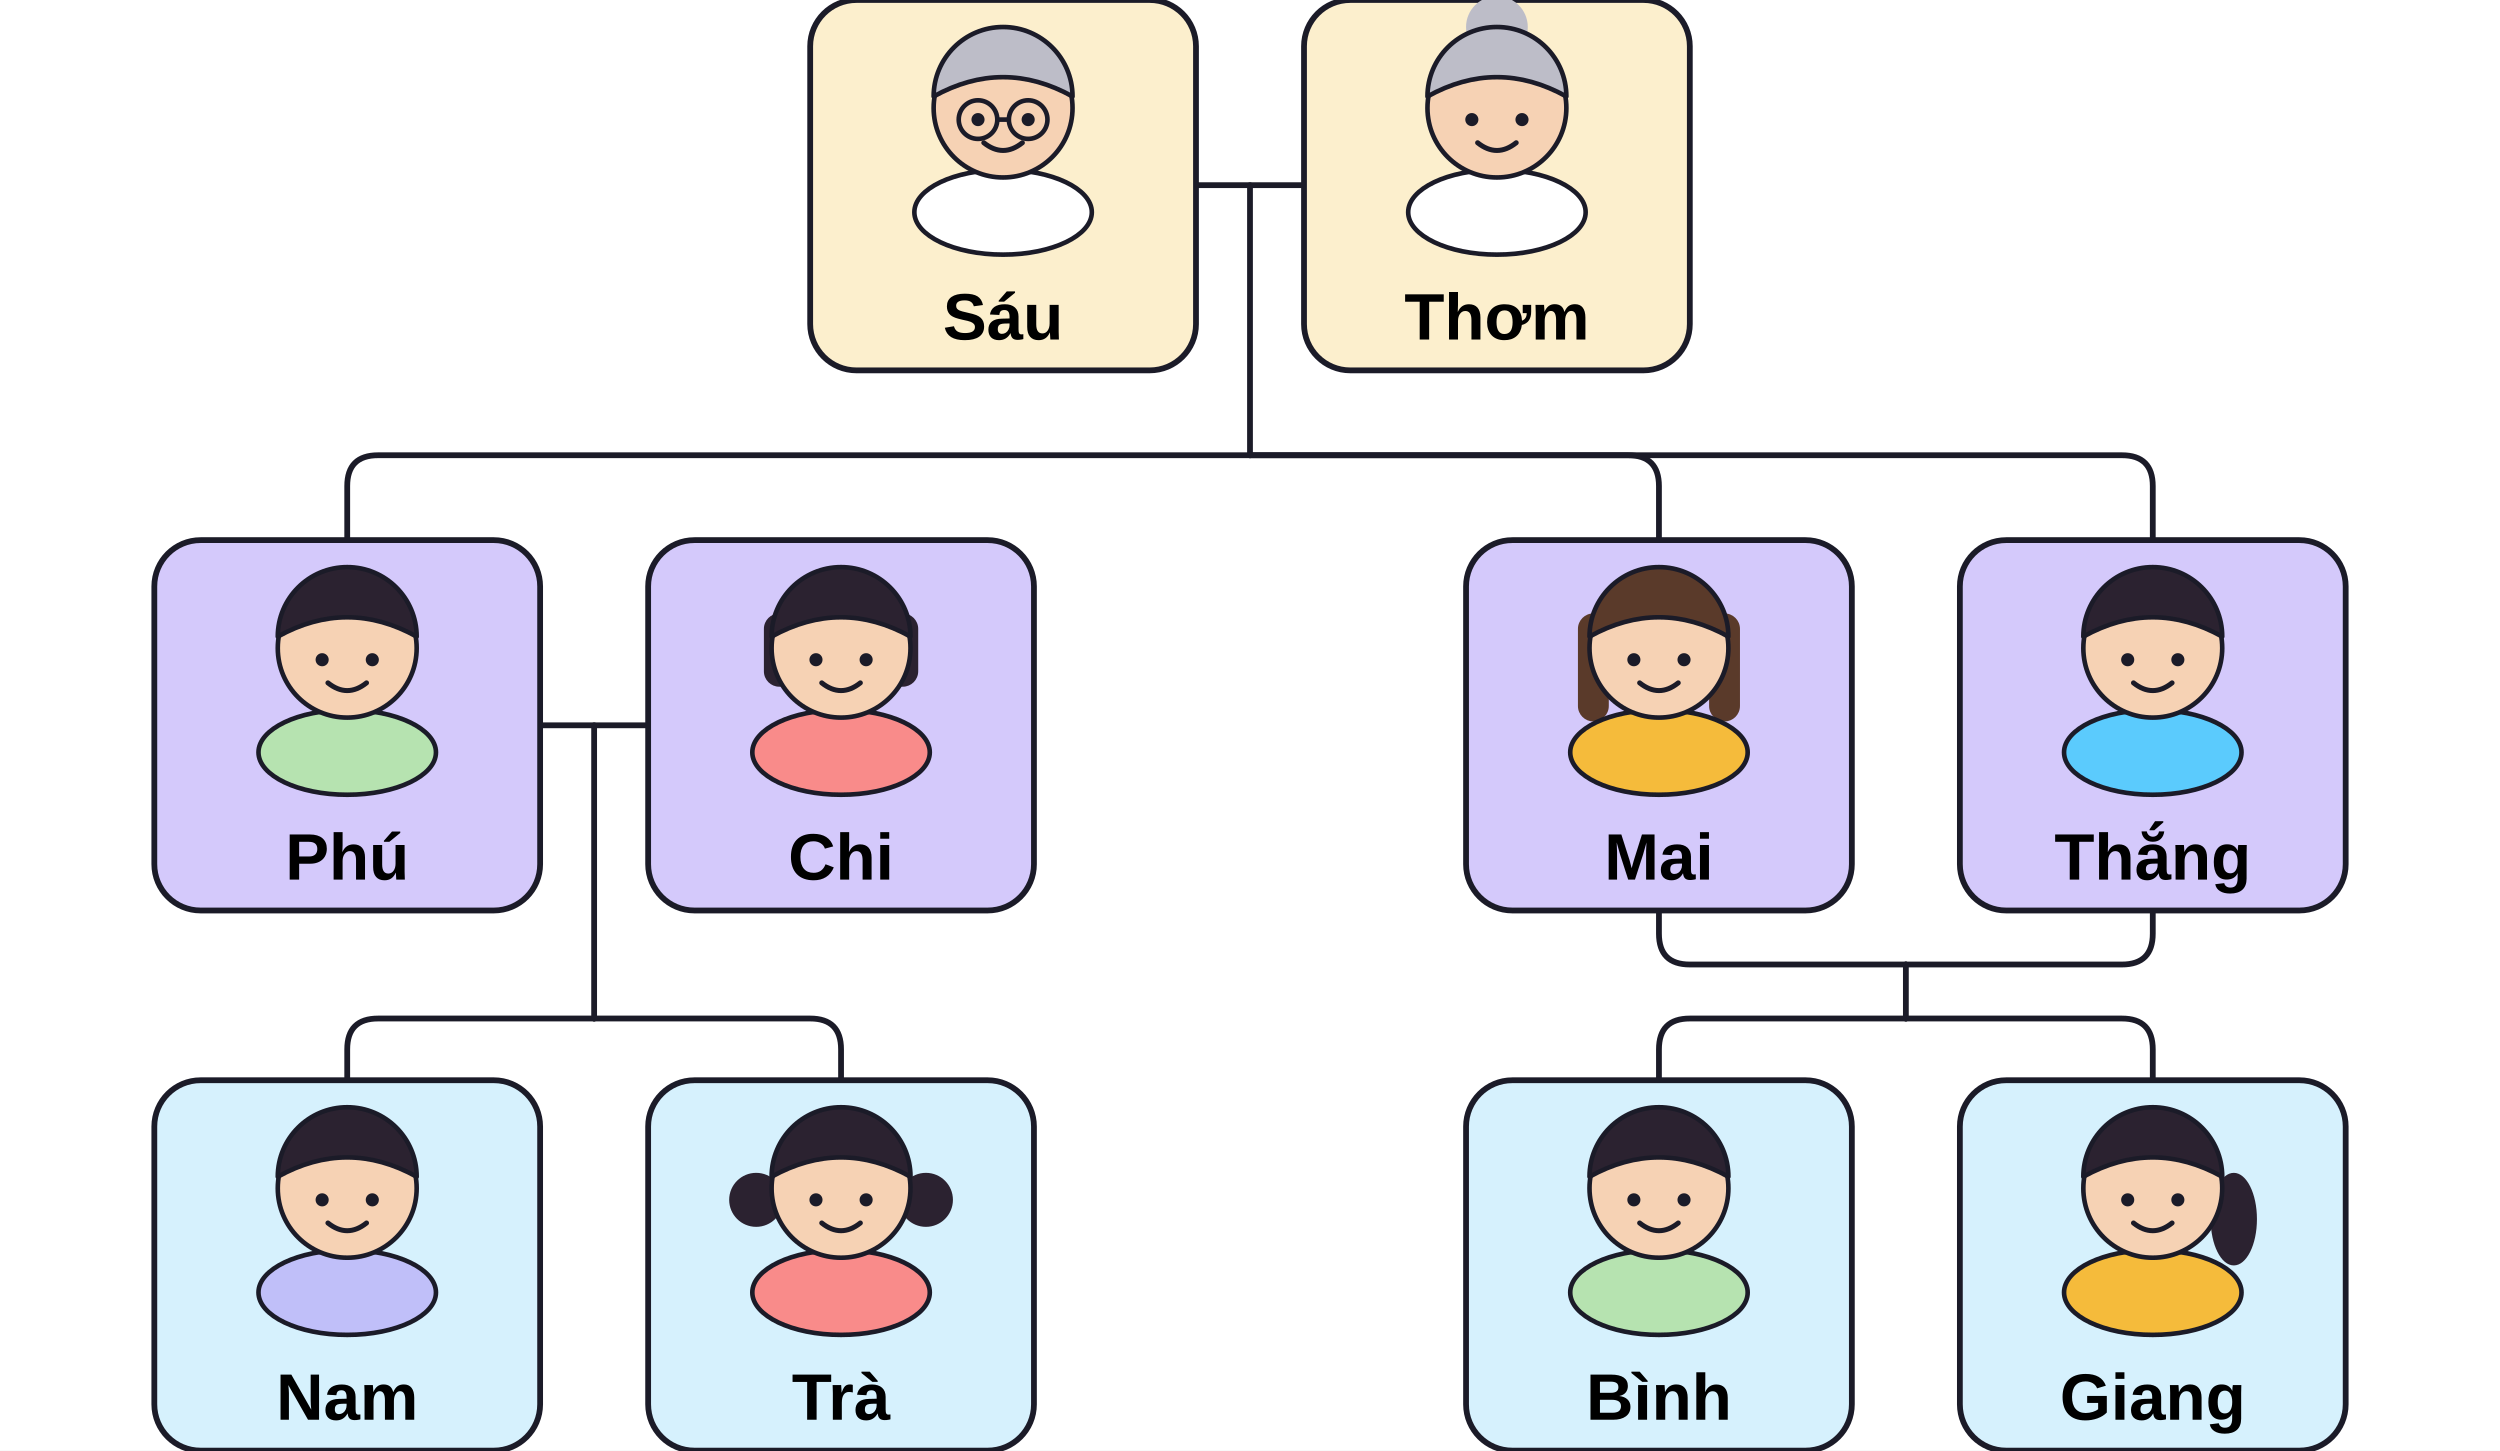
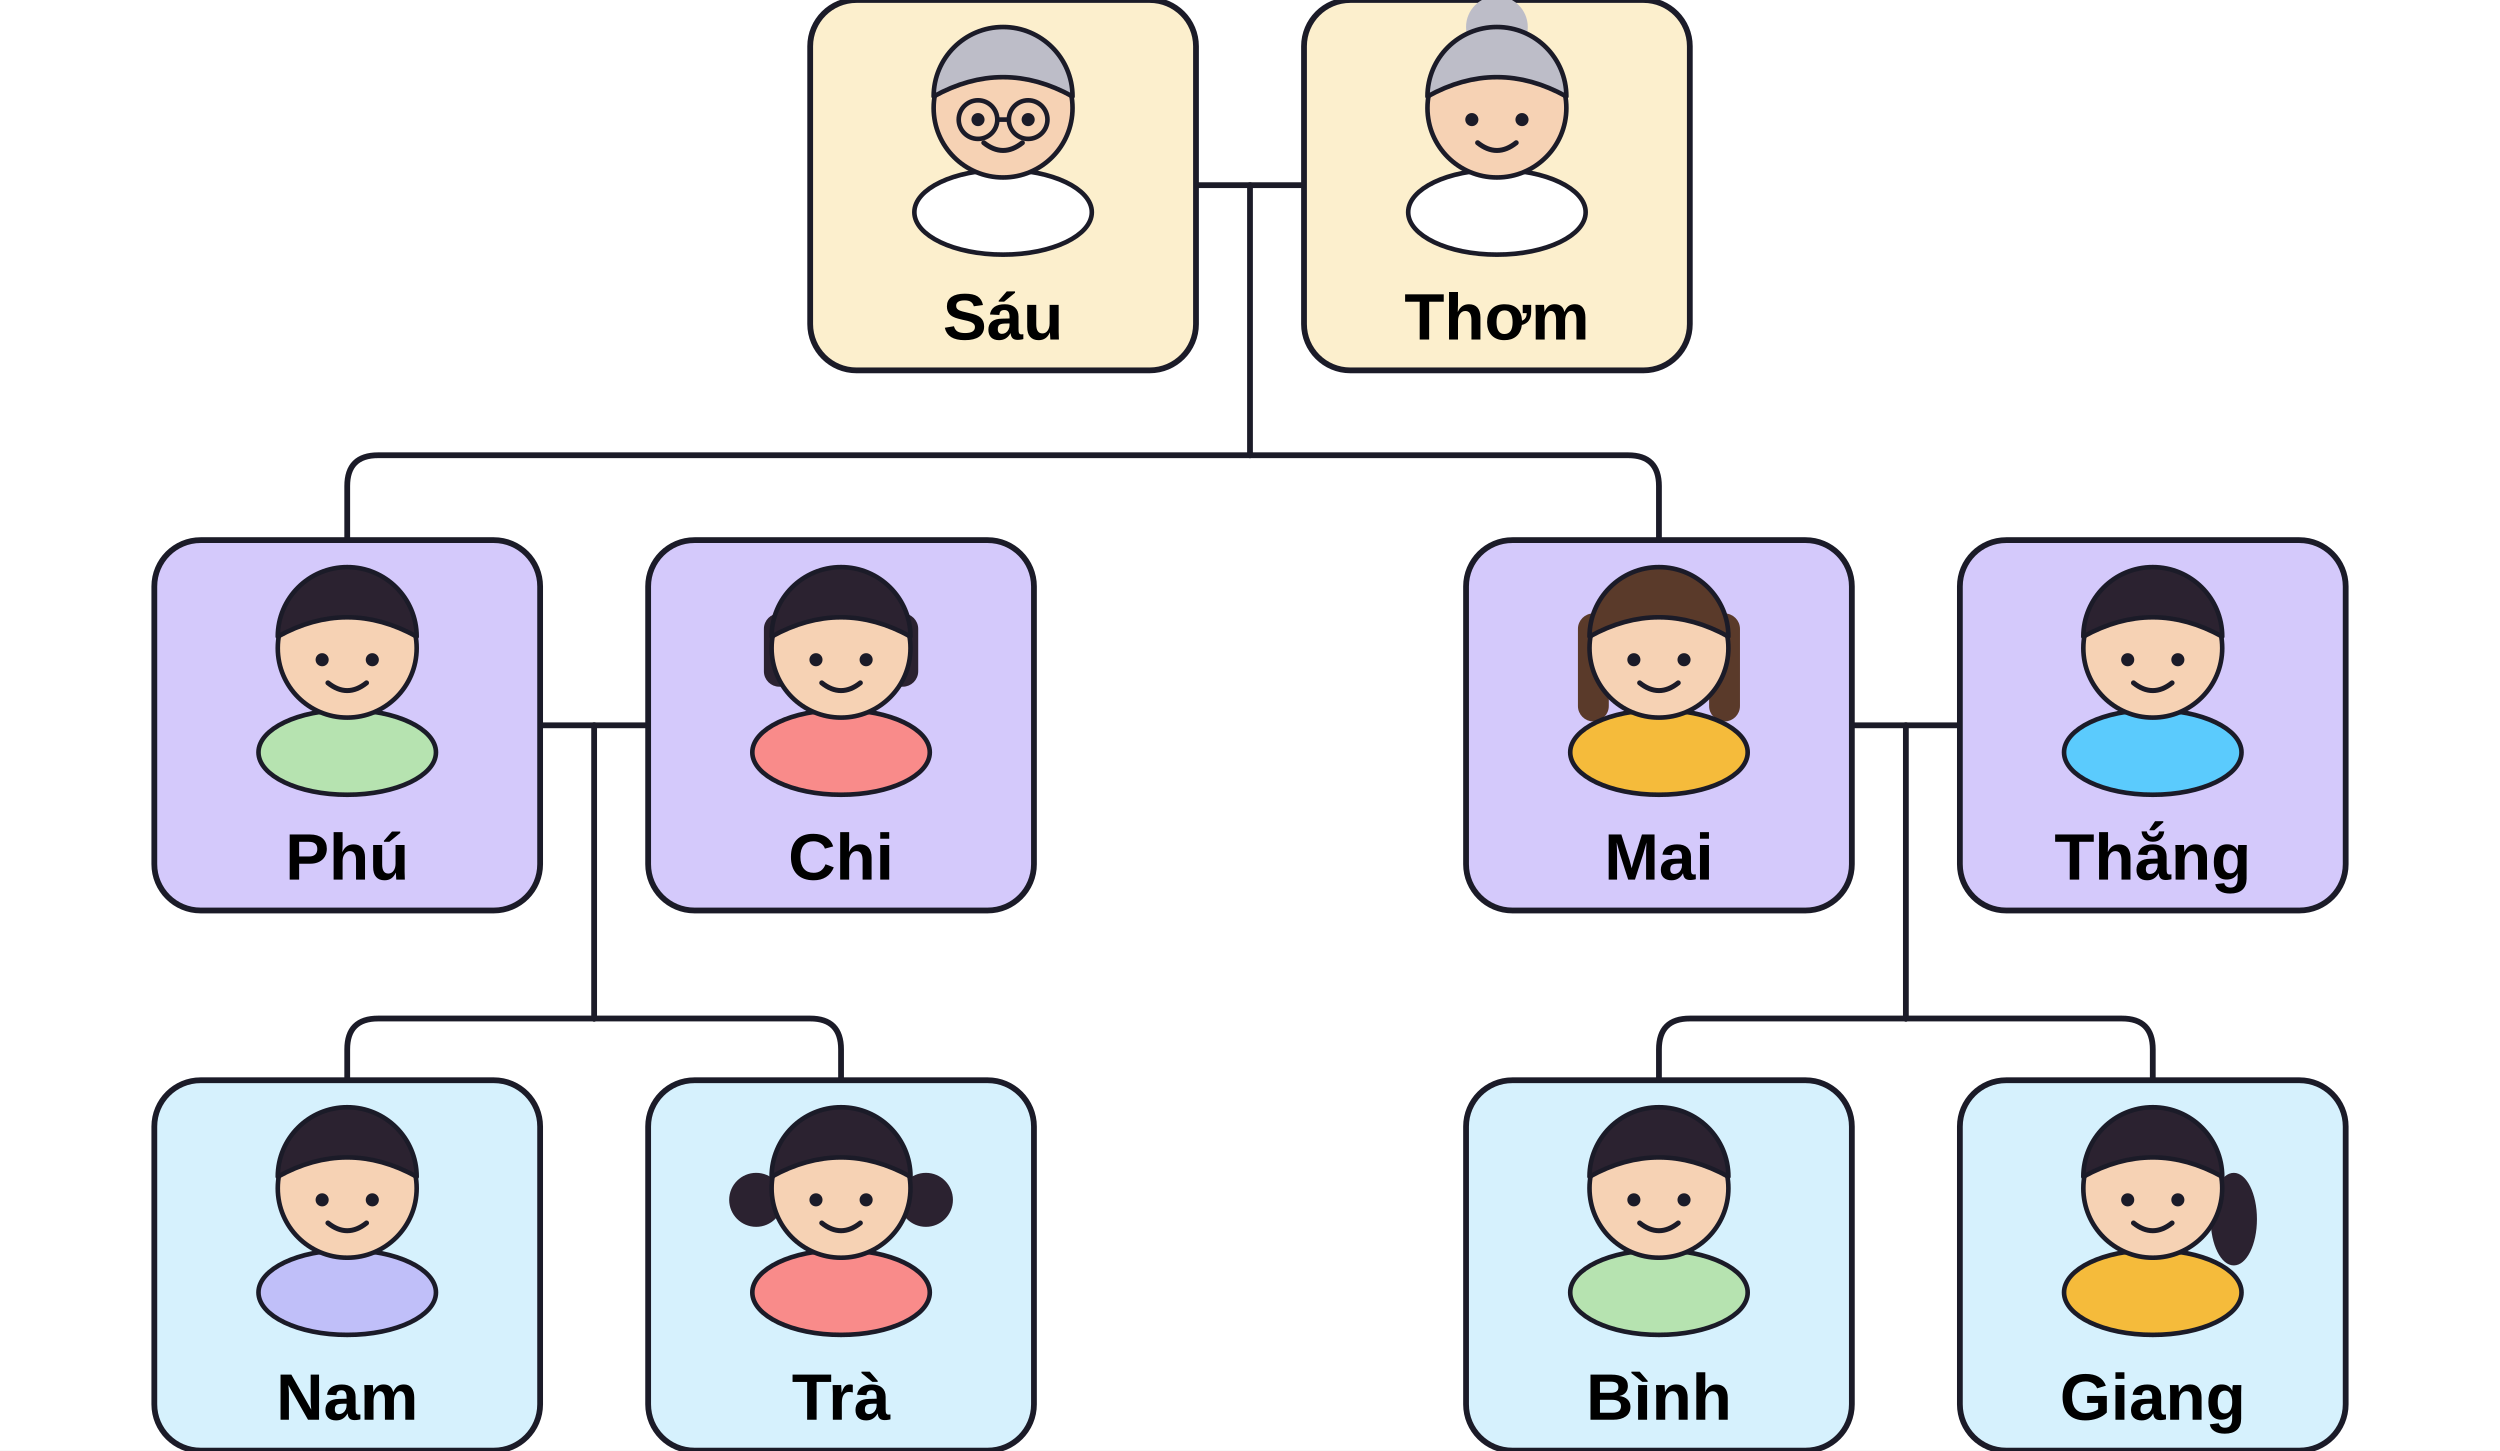
<svg xmlns="http://www.w3.org/2000/svg" viewBox="0 0 648 376" width="648" height="376" role="img" aria-label="Sơ đồ gia đình có tên và hình">
  <style>.nm{font:700 17px Nunito,Arial,sans-serif;fill:#000}.ln path{fill:none;stroke:#1B1B28;stroke-width:1.5;stroke-linecap:round;stroke-linejoin:round}</style>
  <rect width="648" height="376" fill="#fff" />
  <g class="ln">
    <path d="M310 48H338" />
    <path d="M324 48V118" />
    <path d="M324 118H98Q90 118 90 126V140" />
    <path d="M324 118H422Q430 118 430 126V140" />
-     <path d="M324 118H550Q558 118 558 126V140" />
    <path d="M140 188H168" />
    <path d="M154 188V264" />
    <path d="M154 264H98Q90 264 90 272V280" />
    <path d="M154 264H210Q218 264 218 272V280" />
-     <path d="M430 236V242Q430 250 438 250H494" />
-     <path d="M558 236V242Q558 250 550 250H494" />
-     <path d="M494 250V264" />
+     <path d="M480 188H508" />
+     <path d="M494 188V264" />
    <path d="M494 264H438Q430 264 430 272V280" />
    <path d="M494 264H550Q558 264 558 272V280" />
  </g>
  <rect x="210" y="0" width="100" height="96" rx="12" fill="#FCEFCD" stroke="#1B1B28" stroke-width="1.5" />
  <ellipse cx="260.0" cy="55" rx="23" ry="11" fill="#FFFFFF" stroke="#1B1B28" stroke-width="1.2" />
  <circle cx="260.0" cy="28" r="18" fill="#F6D2B4" stroke="#1B1B28" stroke-width="1.2" />
  <path d="M242.0 25A18 18 0 0 1 278.0 25Q260.0 15 242.0 25Z" fill="#BDBDC8" stroke="#1B1B28" stroke-width="1.2" stroke-linejoin="round" />
  <circle cx="253.5" cy="31" r="1.7" fill="#1B1B28" />
  <circle cx="266.5" cy="31" r="1.7" fill="#1B1B28" />
  <path d="M255.0 37Q260.0 41 265.0 37" fill="none" stroke="#1B1B28" stroke-width="1.3" stroke-linecap="round" />
  <circle cx="253.5" cy="31" r="5" fill="none" stroke="#1B1B28" stroke-width="1.2" />
  <circle cx="266.5" cy="31" r="5" fill="none" stroke="#1B1B28" stroke-width="1.2" />
  <path d="M258.5 31H261.5" stroke="#1B1B28" stroke-width="1.2" />
  <text x="260.0" y="88" text-anchor="middle" class="nm">Sáu</text>
  <rect x="338" y="0" width="100" height="96" rx="12" fill="#FCEFCD" stroke="#1B1B28" stroke-width="1.5" />
  <circle cx="388.0" cy="7" r="8" fill="#BDBDC8" />
  <ellipse cx="388.0" cy="55" rx="23" ry="11" fill="#FFFFFF" stroke="#1B1B28" stroke-width="1.2" />
  <circle cx="388.0" cy="28" r="18" fill="#F6D2B4" stroke="#1B1B28" stroke-width="1.2" />
  <path d="M370.0 25A18 18 0 0 1 406.0 25Q388.0 15 370.0 25Z" fill="#BDBDC8" stroke="#1B1B28" stroke-width="1.2" stroke-linejoin="round" />
  <circle cx="381.5" cy="31" r="1.7" fill="#1B1B28" />
  <circle cx="394.5" cy="31" r="1.7" fill="#1B1B28" />
  <path d="M383.0 37Q388.0 41 393.0 37" fill="none" stroke="#1B1B28" stroke-width="1.3" stroke-linecap="round" />
  <text x="388.0" y="88" text-anchor="middle" class="nm">Thơm</text>
  <rect x="40" y="140" width="100" height="96" rx="12" fill="#D4C9FB" stroke="#1B1B28" stroke-width="1.5" />
  <ellipse cx="90.0" cy="195" rx="23" ry="11" fill="#B6E3B0" stroke="#1B1B28" stroke-width="1.2" />
  <circle cx="90.0" cy="168" r="18" fill="#F6D2B4" stroke="#1B1B28" stroke-width="1.2" />
  <path d="M72.0 165A18 18 0 0 1 108.0 165Q90.0 155 72.0 165Z" fill="#2B2230" stroke="#1B1B28" stroke-width="1.2" stroke-linejoin="round" />
  <circle cx="83.5" cy="171" r="1.7" fill="#1B1B28" />
  <circle cx="96.5" cy="171" r="1.7" fill="#1B1B28" />
  <path d="M85.0 177Q90.0 181 95.0 177" fill="none" stroke="#1B1B28" stroke-width="1.3" stroke-linecap="round" />
  <text x="90.0" y="228" text-anchor="middle" class="nm">Phú</text>
  <rect x="168" y="140" width="100" height="96" rx="12" fill="#D4C9FB" stroke="#1B1B28" stroke-width="1.5" />
  <rect x="198.0" y="159" width="8" height="19" rx="4" fill="#2B2230" />
  <rect x="230.0" y="159" width="8" height="19" rx="4" fill="#2B2230" />
  <ellipse cx="218.0" cy="195" rx="23" ry="11" fill="#F98B8A" stroke="#1B1B28" stroke-width="1.2" />
  <circle cx="218.0" cy="168" r="18" fill="#F6D2B4" stroke="#1B1B28" stroke-width="1.2" />
  <path d="M200.0 165A18 18 0 0 1 236.0 165Q218.0 155 200.0 165Z" fill="#2B2230" stroke="#1B1B28" stroke-width="1.2" stroke-linejoin="round" />
  <circle cx="211.5" cy="171" r="1.7" fill="#1B1B28" />
  <circle cx="224.5" cy="171" r="1.7" fill="#1B1B28" />
  <path d="M213.0 177Q218.0 181 223.0 177" fill="none" stroke="#1B1B28" stroke-width="1.3" stroke-linecap="round" />
  <text x="218.0" y="228" text-anchor="middle" class="nm">Chi</text>
  <rect x="380" y="140" width="100" height="96" rx="12" fill="#D4C9FB" stroke="#1B1B28" stroke-width="1.5" />
  <rect x="409.0" y="159" width="8" height="28" rx="4" fill="#5A3A2A" />
  <rect x="443.0" y="159" width="8" height="28" rx="4" fill="#5A3A2A" />
  <ellipse cx="430.0" cy="195" rx="23" ry="11" fill="#F5BB3B" stroke="#1B1B28" stroke-width="1.2" />
  <circle cx="430.0" cy="168" r="18" fill="#F6D2B4" stroke="#1B1B28" stroke-width="1.2" />
  <path d="M412.0 165A18 18 0 0 1 448.0 165Q430.0 155 412.0 165Z" fill="#5A3A2A" stroke="#1B1B28" stroke-width="1.2" stroke-linejoin="round" />
  <circle cx="423.5" cy="171" r="1.7" fill="#1B1B28" />
  <circle cx="436.5" cy="171" r="1.7" fill="#1B1B28" />
  <path d="M425.0 177Q430.0 181 435.0 177" fill="none" stroke="#1B1B28" stroke-width="1.3" stroke-linecap="round" />
  <text x="430.0" y="228" text-anchor="middle" class="nm">Mai</text>
  <rect x="508" y="140" width="100" height="96" rx="12" fill="#D4C9FB" stroke="#1B1B28" stroke-width="1.5" />
  <ellipse cx="558.0" cy="195" rx="23" ry="11" fill="#5BCBFD" stroke="#1B1B28" stroke-width="1.2" />
  <circle cx="558.0" cy="168" r="18" fill="#F6D2B4" stroke="#1B1B28" stroke-width="1.2" />
  <path d="M540.0 165A18 18 0 0 1 576.0 165Q558.0 155 540.0 165Z" fill="#2B2230" stroke="#1B1B28" stroke-width="1.2" stroke-linejoin="round" />
  <circle cx="551.5" cy="171" r="1.7" fill="#1B1B28" />
  <circle cx="564.5" cy="171" r="1.7" fill="#1B1B28" />
  <path d="M553.0 177Q558.0 181 563.0 177" fill="none" stroke="#1B1B28" stroke-width="1.3" stroke-linecap="round" />
  <text x="558.0" y="228" text-anchor="middle" class="nm">Thắng</text>
  <rect x="40" y="280" width="100" height="96" rx="12" fill="#D6F1FD" stroke="#1B1B28" stroke-width="1.5" />
  <ellipse cx="90.0" cy="335" rx="23" ry="11" fill="#C0BFF9" stroke="#1B1B28" stroke-width="1.2" />
  <circle cx="90.0" cy="308" r="18" fill="#F6D2B4" stroke="#1B1B28" stroke-width="1.2" />
  <path d="M72.0 305A18 18 0 0 1 108.0 305Q90.0 295 72.0 305Z" fill="#2B2230" stroke="#1B1B28" stroke-width="1.2" stroke-linejoin="round" />
  <circle cx="83.5" cy="311" r="1.7" fill="#1B1B28" />
  <circle cx="96.5" cy="311" r="1.7" fill="#1B1B28" />
  <path d="M85.0 317Q90.0 321 95.0 317" fill="none" stroke="#1B1B28" stroke-width="1.3" stroke-linecap="round" />
  <text x="90.0" y="368" text-anchor="middle" class="nm">Nam</text>
  <rect x="168" y="280" width="100" height="96" rx="12" fill="#D6F1FD" stroke="#1B1B28" stroke-width="1.5" />
  <circle cx="196.0" cy="311" r="7" fill="#2B2230" />
  <circle cx="240.0" cy="311" r="7" fill="#2B2230" />
  <ellipse cx="218.0" cy="335" rx="23" ry="11" fill="#F98B8A" stroke="#1B1B28" stroke-width="1.2" />
  <circle cx="218.0" cy="308" r="18" fill="#F6D2B4" stroke="#1B1B28" stroke-width="1.2" />
  <path d="M200.0 305A18 18 0 0 1 236.0 305Q218.0 295 200.0 305Z" fill="#2B2230" stroke="#1B1B28" stroke-width="1.2" stroke-linejoin="round" />
  <circle cx="211.5" cy="311" r="1.7" fill="#1B1B28" />
  <circle cx="224.5" cy="311" r="1.7" fill="#1B1B28" />
  <path d="M213.0 317Q218.0 321 223.0 317" fill="none" stroke="#1B1B28" stroke-width="1.3" stroke-linecap="round" />
  <text x="218.0" y="368" text-anchor="middle" class="nm">Trà</text>
  <rect x="380" y="280" width="100" height="96" rx="12" fill="#D6F1FD" stroke="#1B1B28" stroke-width="1.5" />
  <ellipse cx="430.0" cy="335" rx="23" ry="11" fill="#B6E3B0" stroke="#1B1B28" stroke-width="1.2" />
  <circle cx="430.0" cy="308" r="18" fill="#F6D2B4" stroke="#1B1B28" stroke-width="1.2" />
  <path d="M412.0 305A18 18 0 0 1 448.0 305Q430.0 295 412.0 305Z" fill="#2B2230" stroke="#1B1B28" stroke-width="1.2" stroke-linejoin="round" />
  <circle cx="423.5" cy="311" r="1.7" fill="#1B1B28" />
  <circle cx="436.5" cy="311" r="1.7" fill="#1B1B28" />
  <path d="M425.0 317Q430.0 321 435.0 317" fill="none" stroke="#1B1B28" stroke-width="1.3" stroke-linecap="round" />
  <text x="430.0" y="368" text-anchor="middle" class="nm">Bình</text>
  <rect x="508" y="280" width="100" height="96" rx="12" fill="#D6F1FD" stroke="#1B1B28" stroke-width="1.5" />
  <ellipse cx="579.0" cy="316" rx="6" ry="12" fill="#2B2230" />
  <ellipse cx="558.0" cy="335" rx="23" ry="11" fill="#F5BB3B" stroke="#1B1B28" stroke-width="1.2" />
  <circle cx="558.0" cy="308" r="18" fill="#F6D2B4" stroke="#1B1B28" stroke-width="1.2" />
  <path d="M540.0 305A18 18 0 0 1 576.0 305Q558.0 295 540.0 305Z" fill="#2B2230" stroke="#1B1B28" stroke-width="1.2" stroke-linejoin="round" />
  <circle cx="551.5" cy="311" r="1.7" fill="#1B1B28" />
  <circle cx="564.5" cy="311" r="1.7" fill="#1B1B28" />
  <path d="M553.0 317Q558.0 321 563.0 317" fill="none" stroke="#1B1B28" stroke-width="1.3" stroke-linecap="round" />
  <text x="558.0" y="368" text-anchor="middle" class="nm">Giang</text>
</svg>
